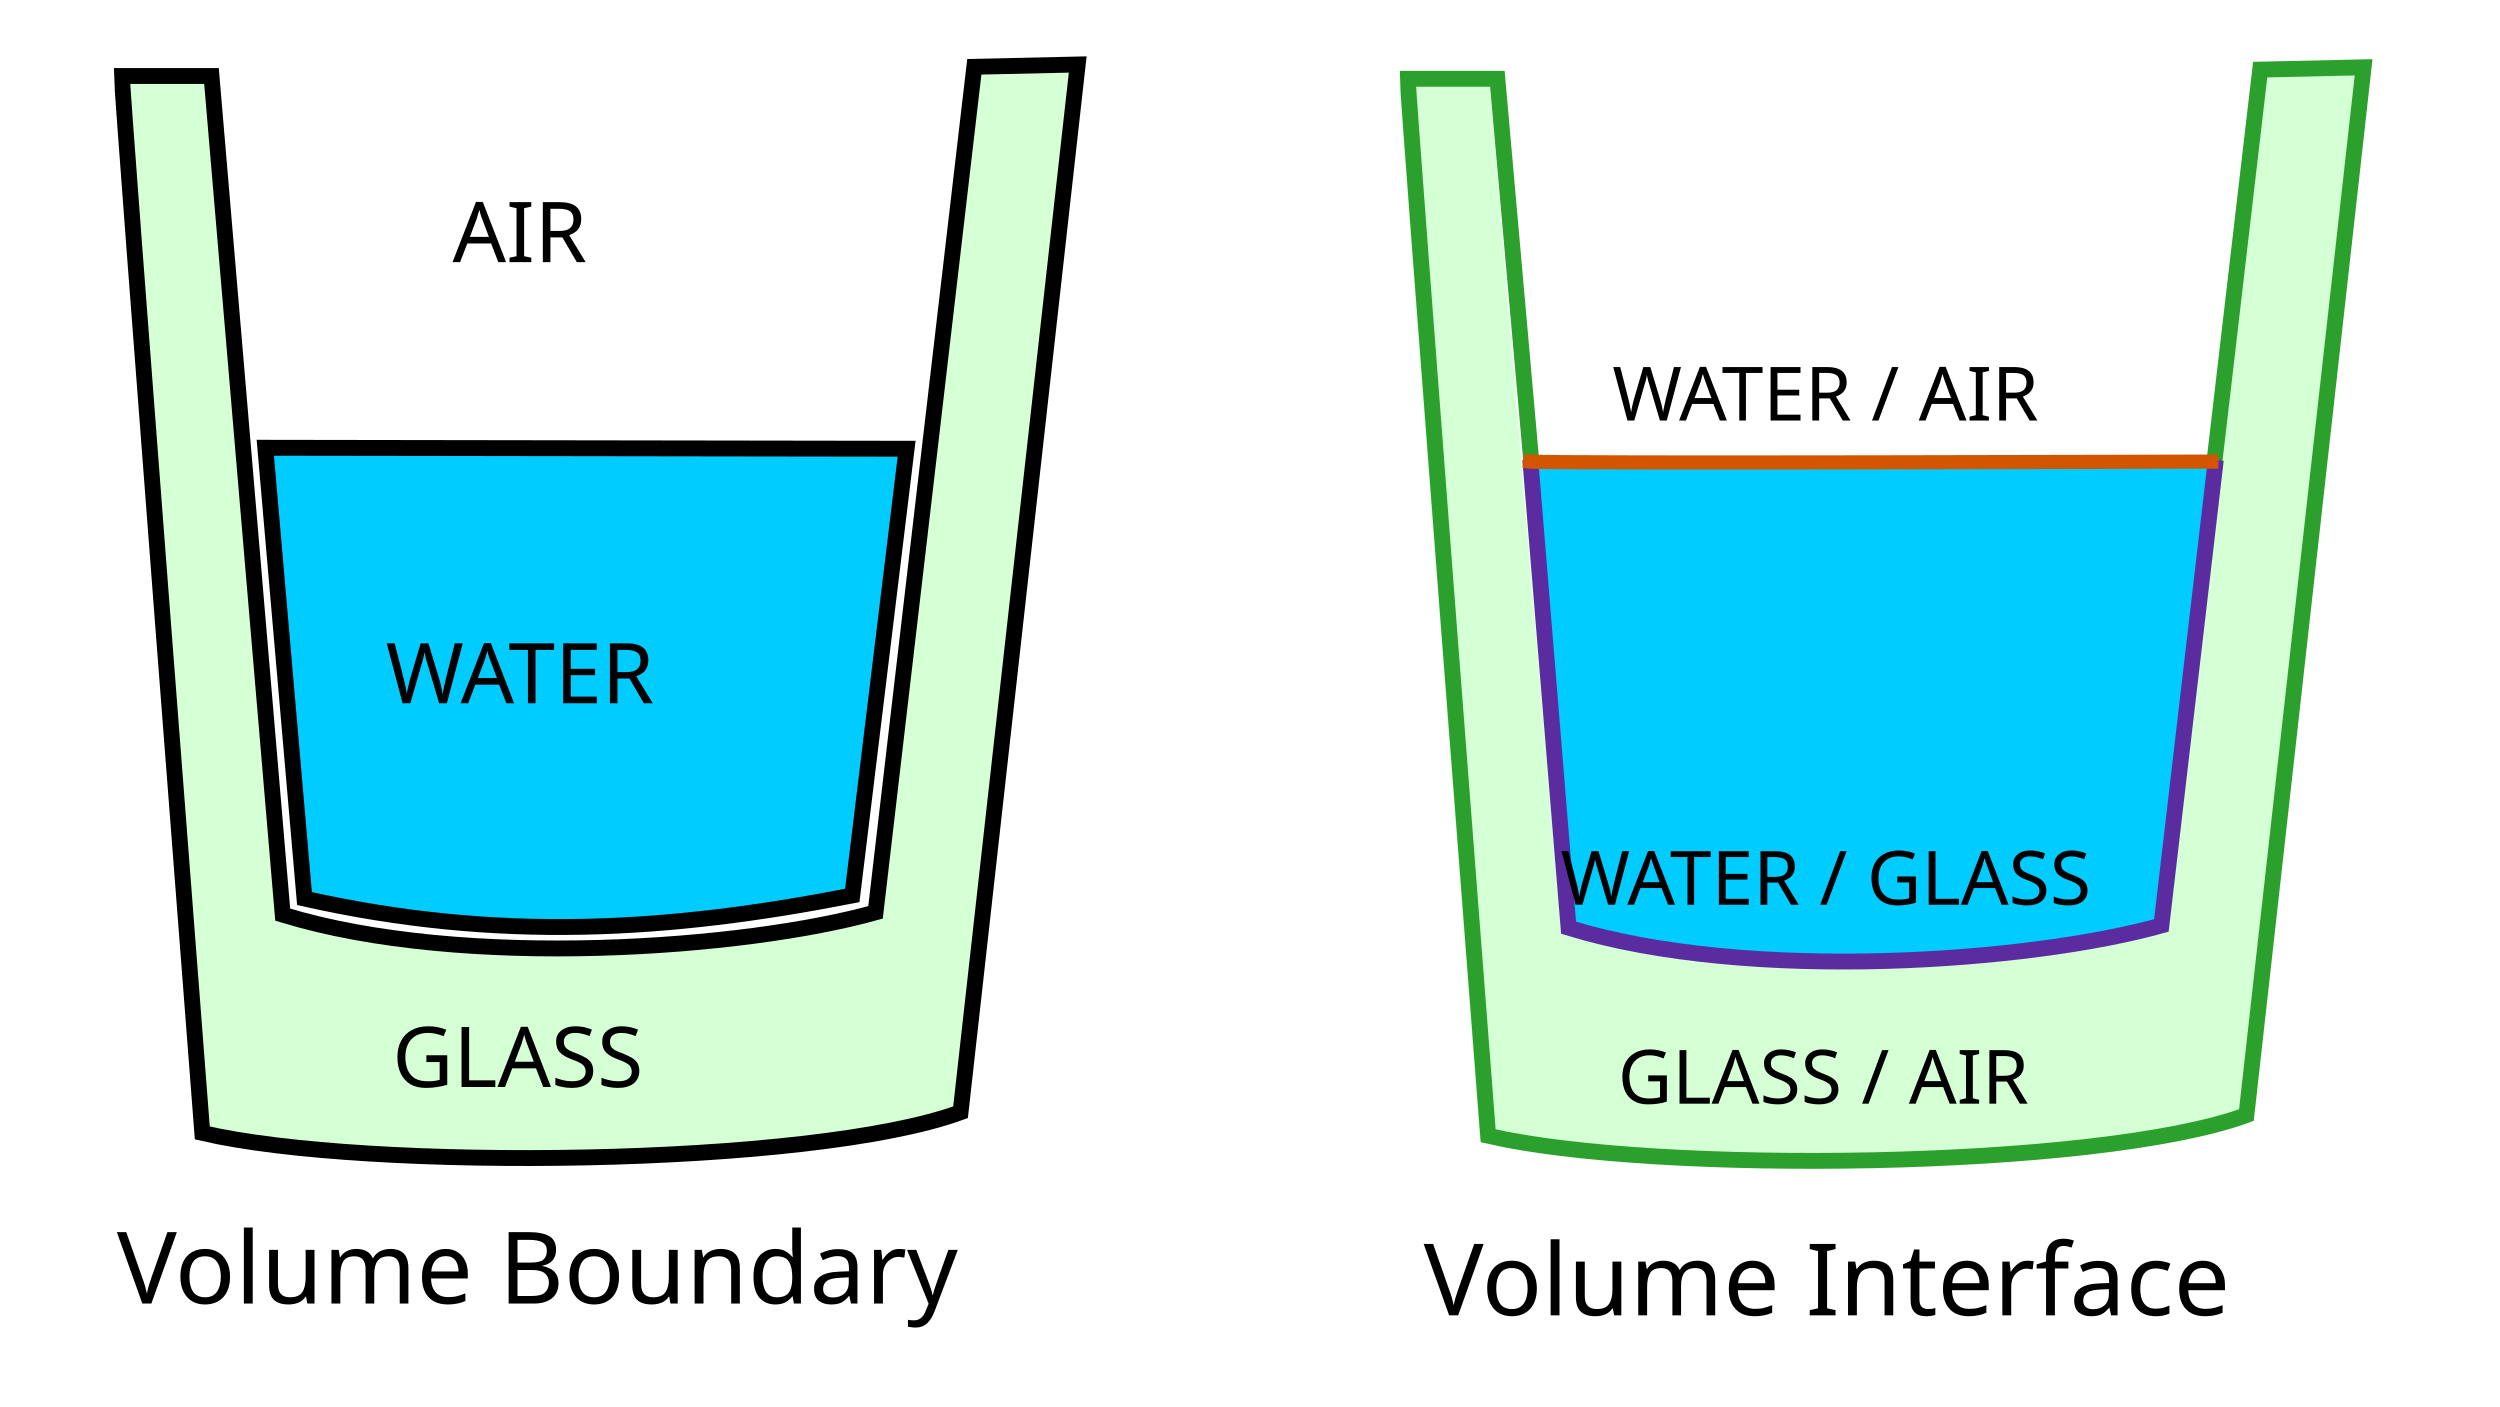
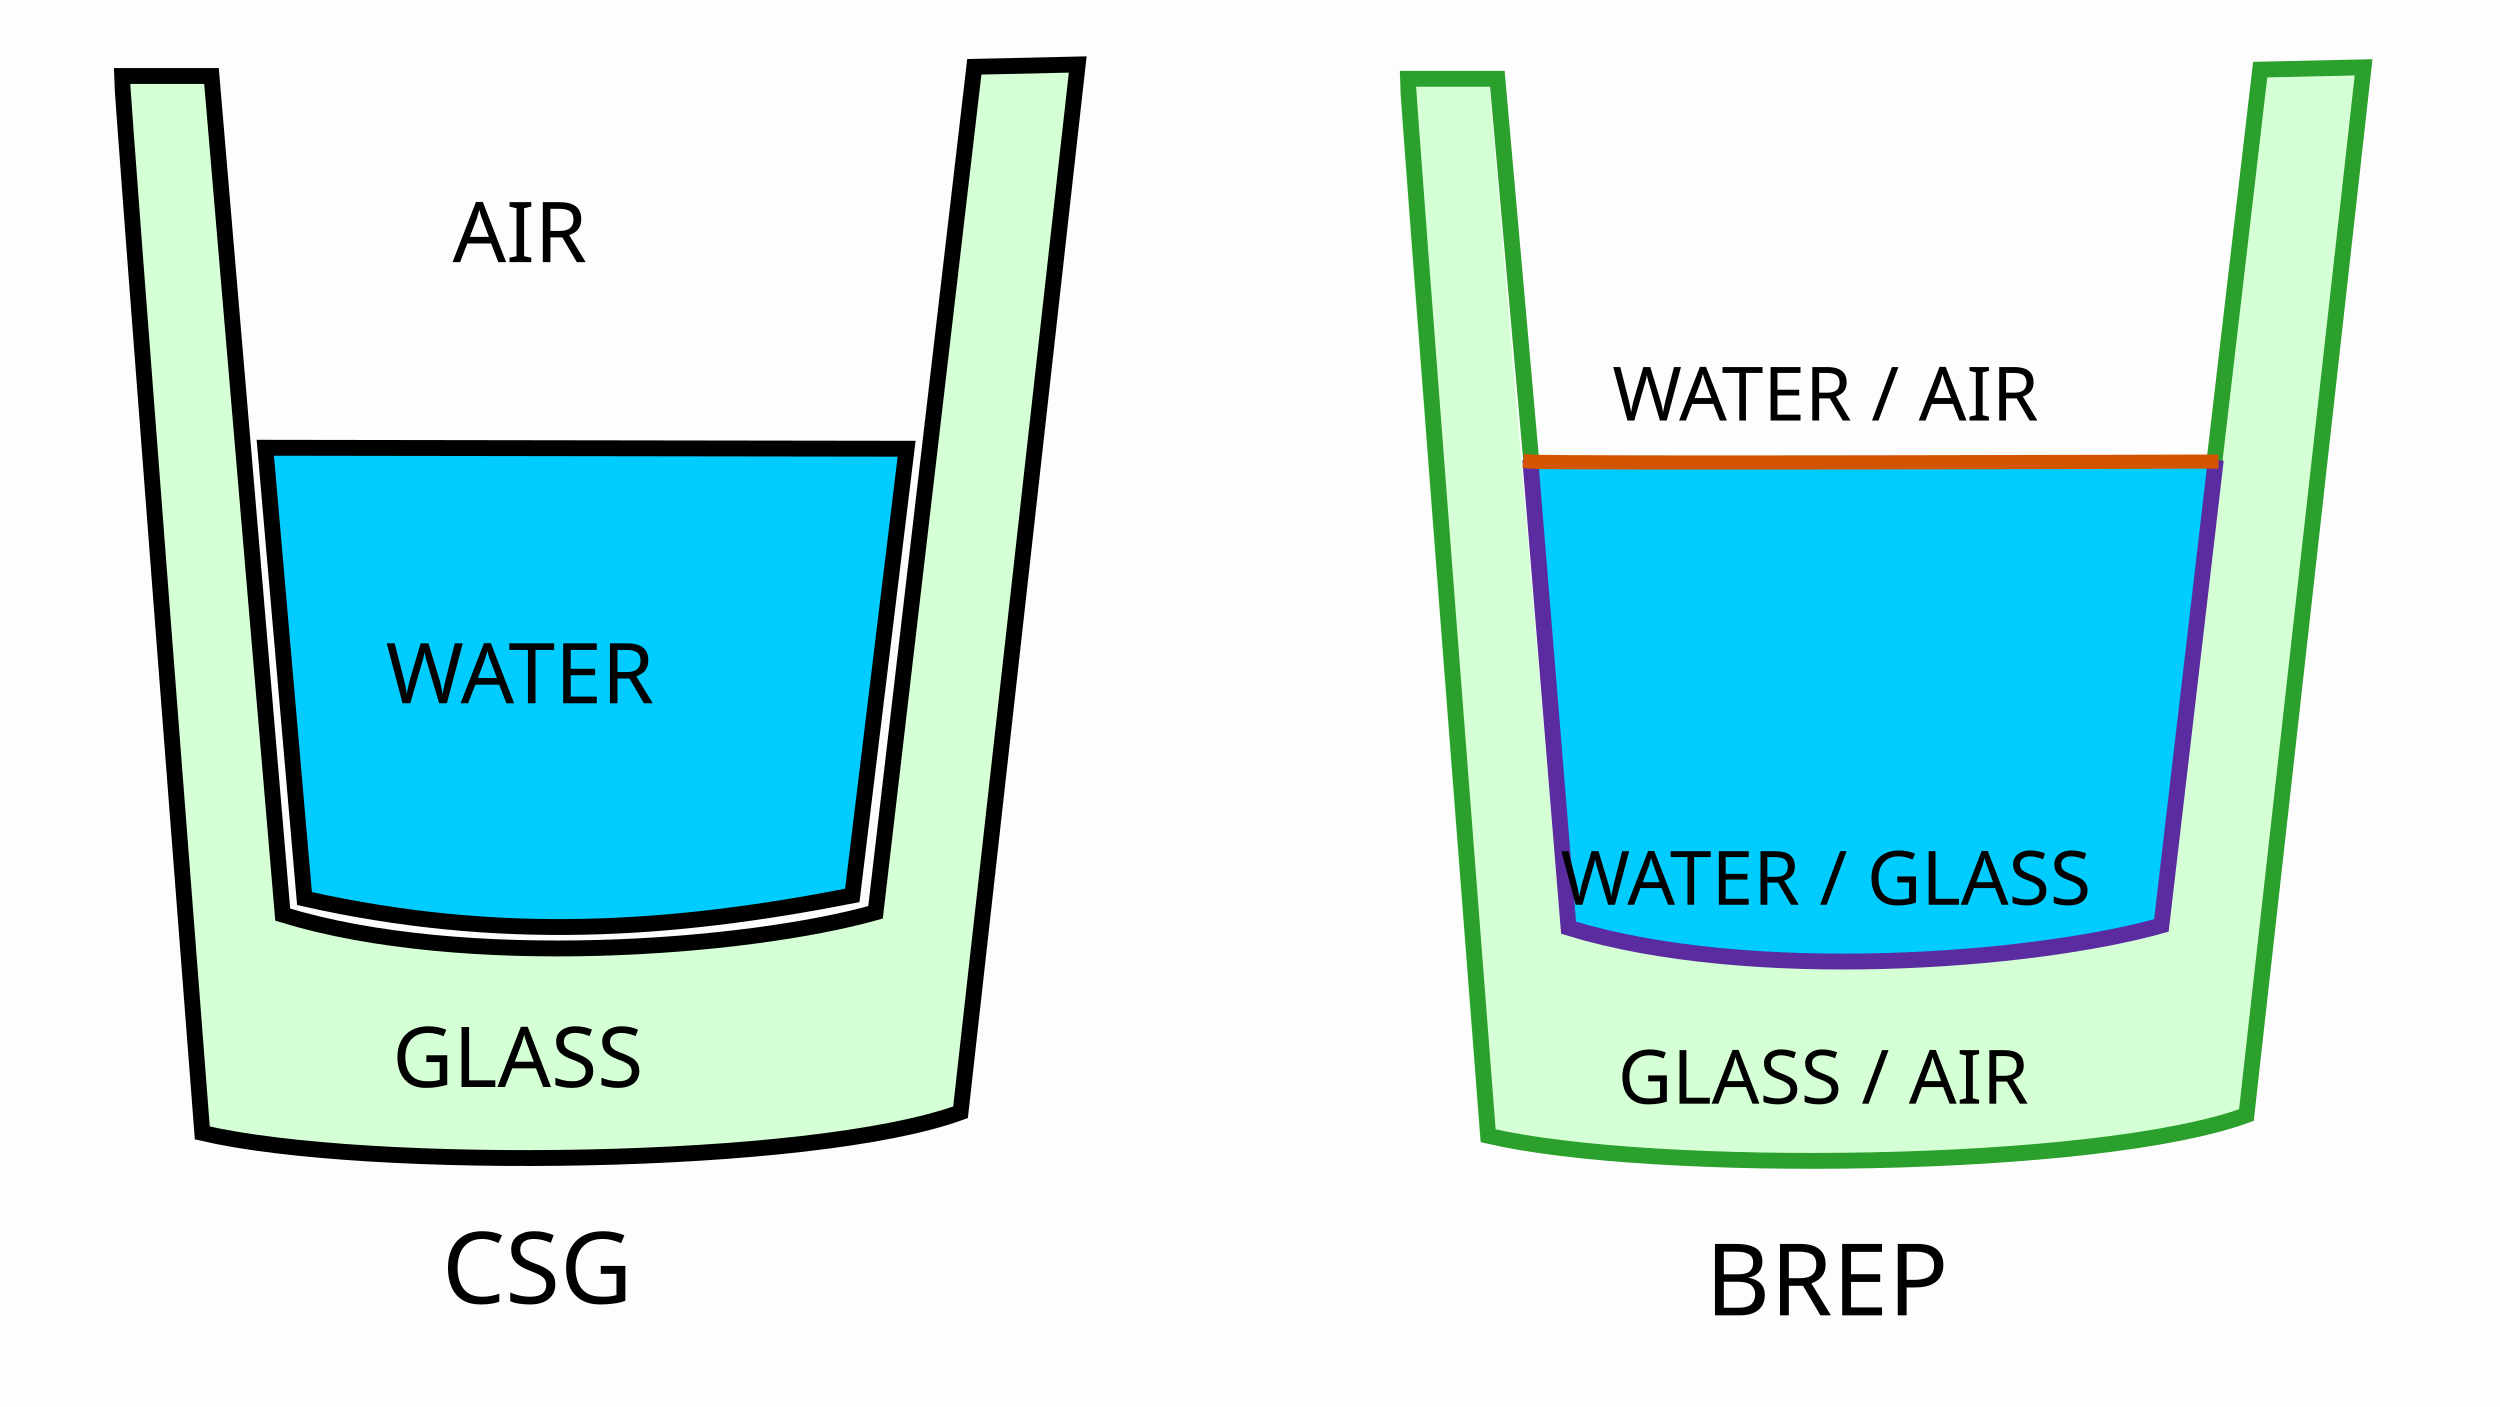
<svg xmlns="http://www.w3.org/2000/svg" width="800" height="450" version="1.1" viewBox="0 0 211.67 119.06">
+   <rect width="100%" height="100%" fill="#fdfdfd" />
  <path d="m10.319 6.431c0 1.556 6.809 89.49 6.809 89.49 13.907 3.248 51.61 2.864 64.199-1.751l9.922-88.712-8.755 0.195-8.365 71.592c-10.944 3.069-34.875 4.892-50.192 0.195l-6.031-71.008z" fill="#d5ffd5" stroke="#000" stroke-linecap="square" stroke-width="1.344" />
  <path d="m22.462 37.909 3.319 38.168c16.467 3.702 30.947 2.759 46.38-0.263l4.6-37.822z" fill="#0cf" stroke="#000" stroke-linecap="square" stroke-width="1.344" />
  <g font-family="Bahnschrift" font-size="7.113px" letter-spacing="0px" stroke-linecap="square" stroke-width="1.344" text-anchor="middle">
    <text x="48.646" y="59.541" fill="#d5ffd5" stroke="#000000" text-align="center" xml:space="preserve">
      <tspan x="48.646" y="59.541" fill="#000000" letter-spacing="0px" stroke="none" stroke-width="1.344">WATER</tspan>
    </text>
    <text x="48.464" y="92.03" fill="#000000" text-align="center" xml:space="preserve">
      <tspan x="48.464" y="92.03" stroke-width="1.344">GLASS</tspan>
    </text>
    <text x="48.629" y="22.189" fill="#000000" text-align="center" xml:space="preserve">
      <tspan x="48.629" y="22.189" stroke-width="1.344">AIR</tspan>
    </text>
  </g>
  <path d="m118.5 7.03c0 1.556 6.809 89.49 6.809 89.49 13.907 3.248 51.61 2.864 64.199-1.751l9.922-88.712-8.755 0.195-8.365 71.592c-10.944 3.069-34.875 4.892-50.192 0.195l-6.031-71.008z" fill="#d5ffd5" />
  <g stroke-linecap="square">
    <path d="m129.62 38.701-2.842-32.031-7.587-1e-6c0 1.556 6.809 89.49 6.809 89.49 13.907 3.248 51.61 2.864 64.199-1.751l9.922-88.712-8.755 0.195-3.835 32.843" fill="none" stroke="#2ca02c" stroke-width="1.344" />
    <path d="m187.53 39.605-4.53 38.749c-10.944 3.069-34.875 4.892-50.192 0.195l-3.189-38.978" fill="#0cf" stroke="#5a2ca0" stroke-width="1.344" />
    <path d="m129.57 39.079c1.563 0.174 57.663 0 57.663 0" fill="#0cf" stroke="#d45500" stroke-width="1.2" />
  </g>
  <g fill="#000000" font-family="Bahnschrift" font-size="6.35px" letter-spacing="0px" stroke-linecap="square" stroke-width="1.2" text-anchor="middle">
    <text x="158.688" y="35.605" text-align="center" xml:space="preserve">
      <tspan x="158.688" y="35.605" fill="#000000" stroke-width="1.2">WATER / AIR</tspan>
    </text>
    <text x="158.712" y="76.595" text-align="center" xml:space="preserve">
      <tspan x="158.712" y="76.595" stroke-width="1.2">WATER / GLASS</tspan>
    </text>
    <text x="158.502" y="93.442" text-align="center" xml:space="preserve">
      <tspan x="158.502" y="93.442" font-family="Bahnschrift" font-size="6.35px" stroke-width="1.2" style="font-variant-caps:normal;font-variant-east-asian:normal;font-variant-ligatures:normal;font-variant-numeric:normal">GLASS / AIR</tspan>
    </text>
    <text x="49.624" y="110.369" text-align="center" xml:space="preserve">
-       <tspan x="49.624" y="110.369" font-family="Sans" font-size="8.467px" stroke-width="1.2" style="font-variant-caps:normal;font-variant-east-asian:normal;font-variant-ligatures:normal;font-variant-numeric:normal">Volume Boundary</tspan>
+       <tspan x="49.624" y="110.369" font-family="Sans" font-size="8.467px" stroke-width="1.2" style="font-variant-caps:normal;font-variant-east-asian:normal;font-variant-ligatures:normal;font-variant-numeric:normal">CSG</tspan>
    </text>
    <text x="158.804" y="111.364" text-align="center" xml:space="preserve">
-       <tspan x="158.804" y="111.364" font-family="Sans" font-size="8.467px" stroke-width="1.2" style="font-variant-caps:normal;font-variant-east-asian:normal;font-variant-ligatures:normal;font-variant-numeric:normal">Volume Interface</tspan>
+       <tspan x="158.804" y="111.364" font-family="Sans" font-size="8.467px" stroke-width="1.2" style="font-variant-caps:normal;font-variant-east-asian:normal;font-variant-ligatures:normal;font-variant-numeric:normal">BREP</tspan>
    </text>
  </g>
</svg>
